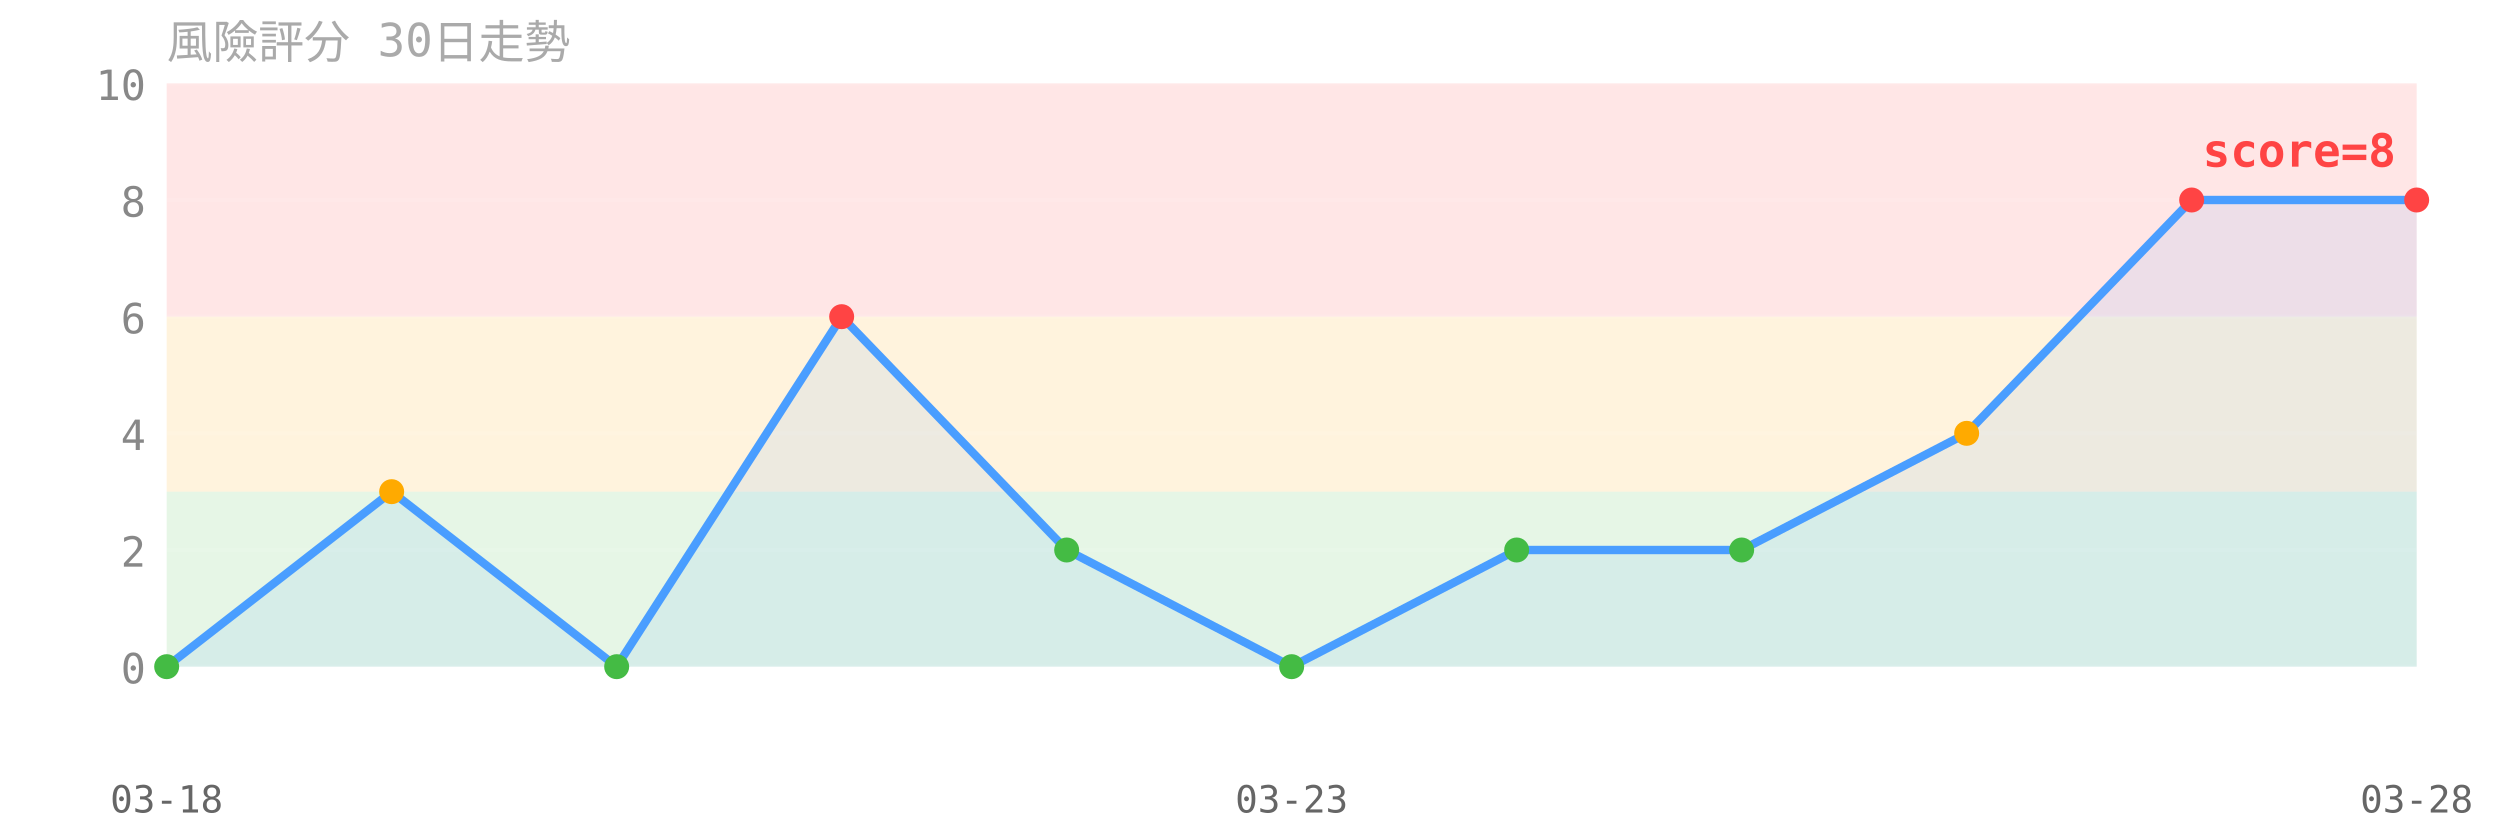
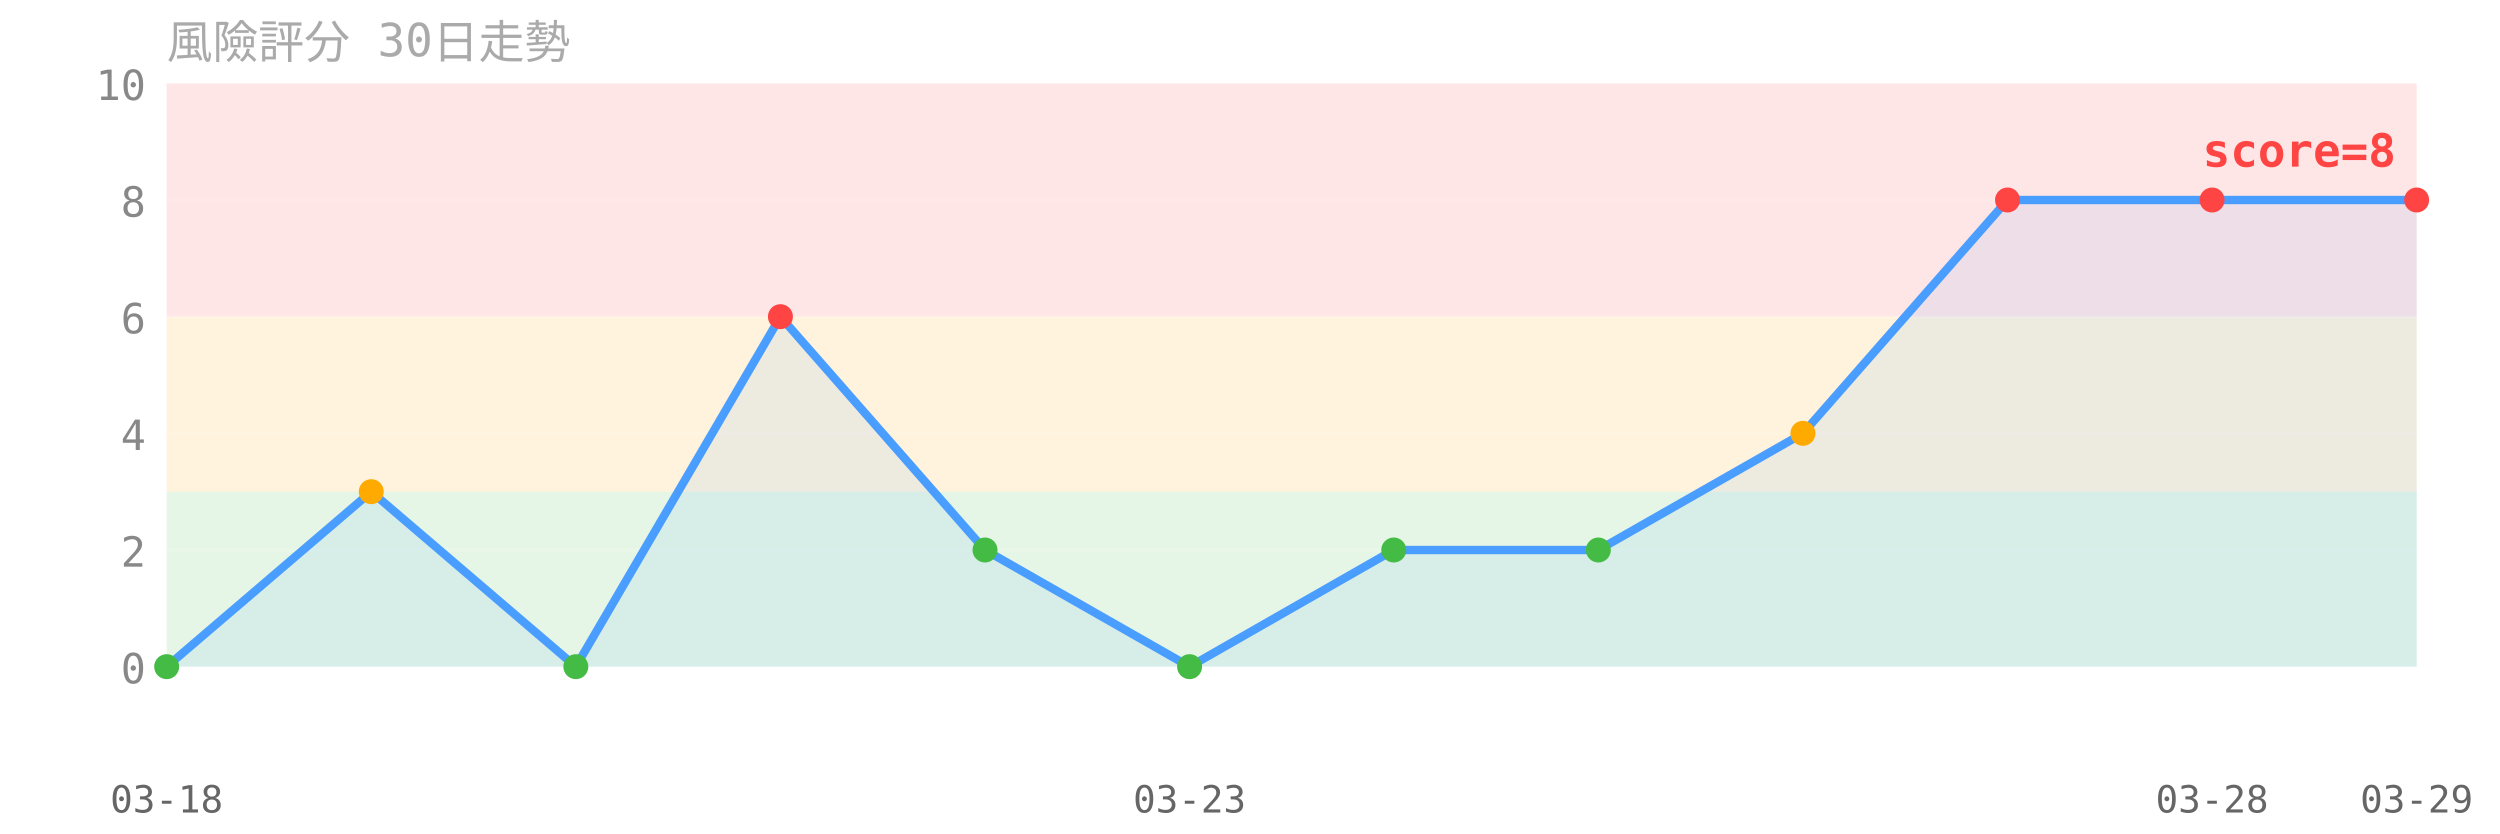
<svg xmlns="http://www.w3.org/2000/svg" width="600" height="200" style="background:#0b0f19;font-family:monospace">
  <rect x="40" y="20.0" width="540" height="56.0" fill="#ff444422" />
  <rect x="40" y="76.0" width="540" height="42.0" fill="#ffaa0022" />
  <rect x="40" y="118.0" width="540" height="42.0" fill="#44bb4422" />
  <line x1="40" y1="160.0" x2="580" y2="160.0" stroke="#ffffff18" stroke-width="1" />
  <text x="35" y="164.0" fill="#888" font-size="10" text-anchor="end">0</text>
  <line x1="40" y1="132.0" x2="580" y2="132.0" stroke="#ffffff18" stroke-width="1" />
  <text x="35" y="136.0" fill="#888" font-size="10" text-anchor="end">2</text>
  <line x1="40" y1="104.0" x2="580" y2="104.0" stroke="#ffffff18" stroke-width="1" />
  <text x="35" y="108.0" fill="#888" font-size="10" text-anchor="end">4</text>
  <line x1="40" y1="76.0" x2="580" y2="76.0" stroke="#ffffff18" stroke-width="1" />
  <text x="35" y="80.0" fill="#888" font-size="10" text-anchor="end">6</text>
  <line x1="40" y1="48.0" x2="580" y2="48.0" stroke="#ffffff18" stroke-width="1" />
  <text x="35" y="52.0" fill="#888" font-size="10" text-anchor="end">8</text>
  <line x1="40" y1="20.0" x2="580" y2="20.0" stroke="#ffffff18" stroke-width="1" />
  <text x="35" y="24.0" fill="#888" font-size="10" text-anchor="end">10</text>
-   <polyline points="40.0,160.0 94.0,118.0 148.0,160.0 202.0,76.0 256.0,132.0 310.0,160.0 364.0,132.0 418.0,132.0 472.0,104.0 526.0,48.0 580.0,48.0" fill="none" stroke="#4a9eff" stroke-width="2" stroke-linejoin="round" />
-   <polygon points="40.0,160.0 40.0,160.0 94.0,118.0 148.0,160.0 202.0,76.0 256.0,132.0 310.0,160.0 364.0,132.0 418.0,132.0 472.0,104.0 526.0,48.0 580.0,48.0 580.0,160.0" fill="#4a9eff18" />
+   <polyline points="40.0,160.0 89.1,118.0 138.2,160.0 187.3,76.0 236.4,132.0 285.5,160.0 334.5,132.0 383.6,132.0 432.7,104.0 481.8,48.0 530.9,48.0 580.0,48.0" fill="none" stroke="#4a9eff" stroke-width="2" stroke-linejoin="round" />
+   <polygon points="40.0,160.0 40.0,160.0 89.1,118.0 138.2,160.0 187.3,76.0 236.4,132.0 285.5,160.0 334.5,132.0 383.6,132.0 432.7,104.0 481.8,48.0 530.9,48.0 580.0,48.0 580.0,160.0" fill="#4a9eff18" />
  <circle cx="40.0" cy="160.0" r="3" fill="#44bb44" />
-   <circle cx="94.0" cy="118.0" r="3" fill="#ffaa00" />
-   <circle cx="148.0" cy="160.0" r="3" fill="#44bb44" />
-   <circle cx="202.0" cy="76.0" r="3" fill="#ff4444" />
-   <circle cx="256.0" cy="132.0" r="3" fill="#44bb44" />
-   <circle cx="310.0" cy="160.0" r="3" fill="#44bb44" />
-   <circle cx="364.0" cy="132.0" r="3" fill="#44bb44" />
-   <circle cx="418.0" cy="132.0" r="3" fill="#44bb44" />
-   <circle cx="472.0" cy="104.0" r="3" fill="#ffaa00" />
-   <circle cx="526.0" cy="48.0" r="3" fill="#ff4444" />
+   <circle cx="89.1" cy="118.0" r="3" fill="#ffaa00" />
+   <circle cx="138.2" cy="160.0" r="3" fill="#44bb44" />
+   <circle cx="187.3" cy="76.0" r="3" fill="#ff4444" />
+   <circle cx="236.4" cy="132.0" r="3" fill="#44bb44" />
+   <circle cx="285.5" cy="160.0" r="3" fill="#44bb44" />
+   <circle cx="334.5" cy="132.0" r="3" fill="#44bb44" />
+   <circle cx="383.6" cy="132.0" r="3" fill="#44bb44" />
+   <circle cx="432.7" cy="104.0" r="3" fill="#ffaa00" />
+   <circle cx="481.8" cy="48.0" r="3" fill="#ff4444" />
+   <circle cx="530.9" cy="48.0" r="3" fill="#ff4444" />
  <circle cx="580.0" cy="48.0" r="3" fill="#ff4444" />
  <text x="40.0" y="195" fill="#666" font-size="9" text-anchor="middle">03-18</text>
-   <text x="310.0" y="195" fill="#666" font-size="9" text-anchor="middle">03-23</text>
-   <text x="580.0" y="195" fill="#666" font-size="9" text-anchor="middle">03-28</text>
+   <text x="285.5" y="195" fill="#666" font-size="9" text-anchor="middle">03-23</text>
+   <text x="530.9" y="195" fill="#666" font-size="9" text-anchor="middle">03-28</text>
+   <text x="580.0" y="195" fill="#666" font-size="9" text-anchor="middle">03-29</text>
  <text x="575.0" y="40.0" fill="#ff4444" font-size="11" text-anchor="end" font-weight="bold">score=8</text>
  <text x="40" y="14" fill="#aaa" font-size="11">風險評分 30日走勢</text>
</svg>
